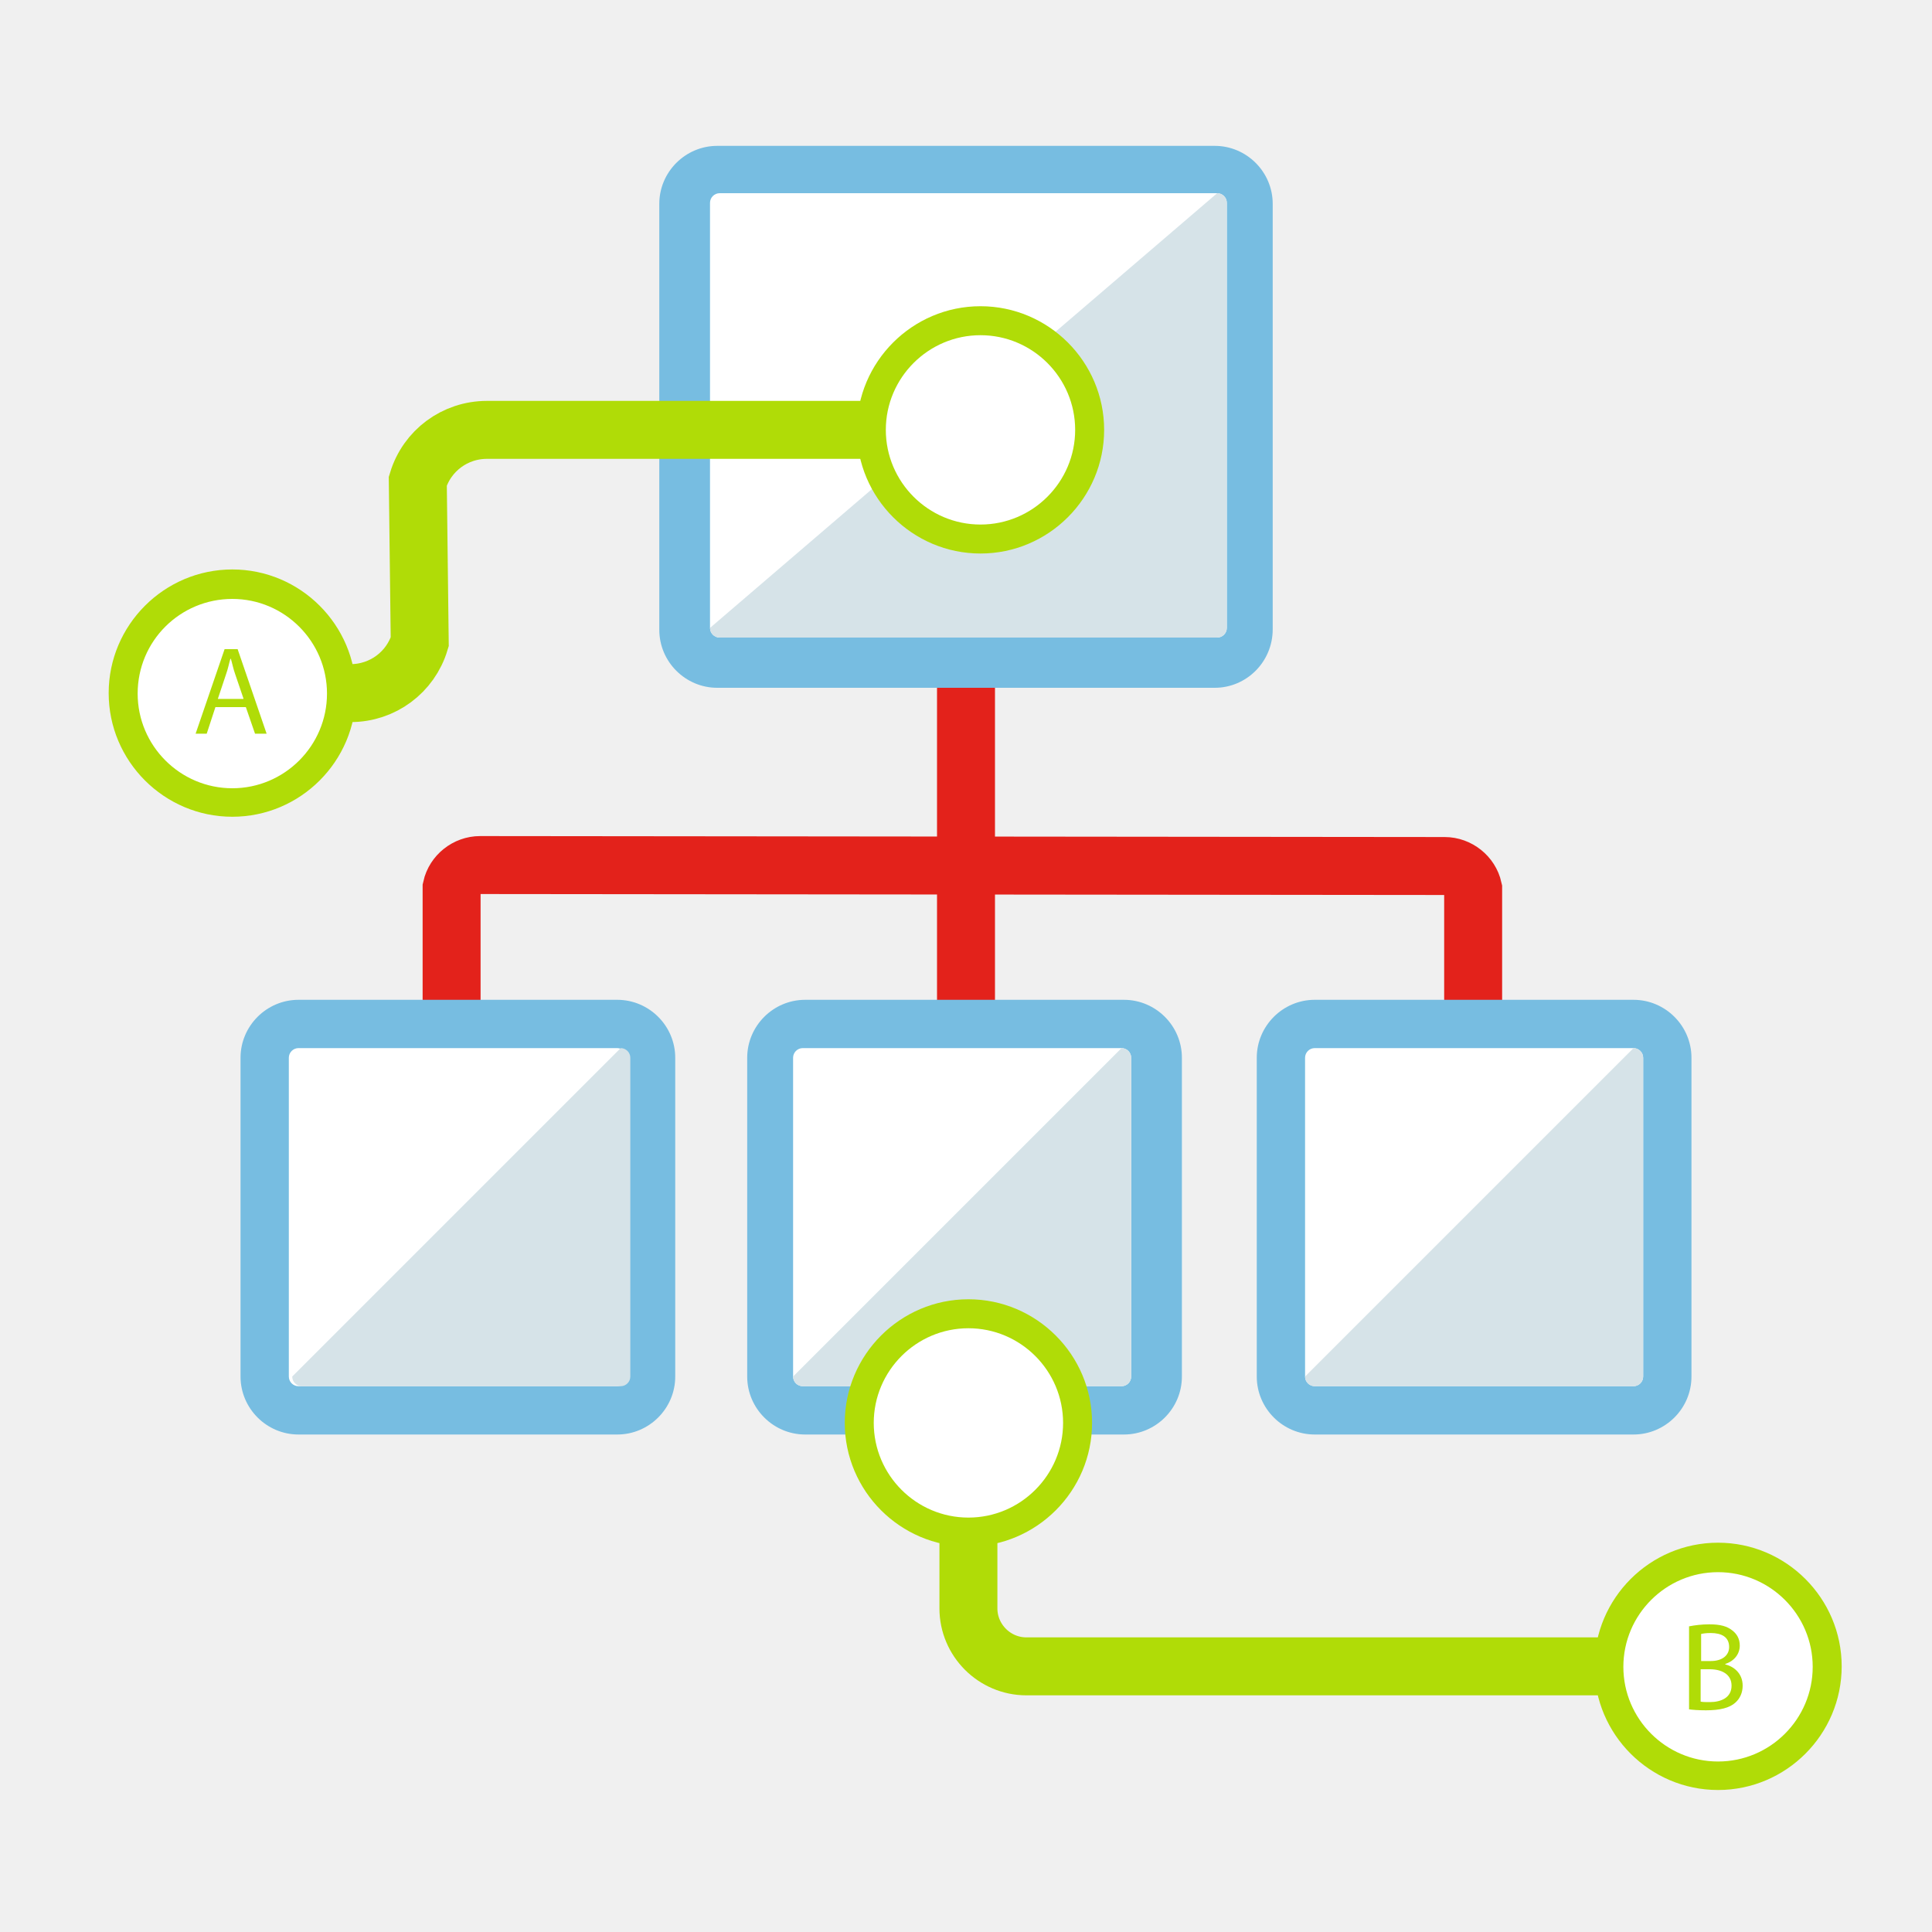
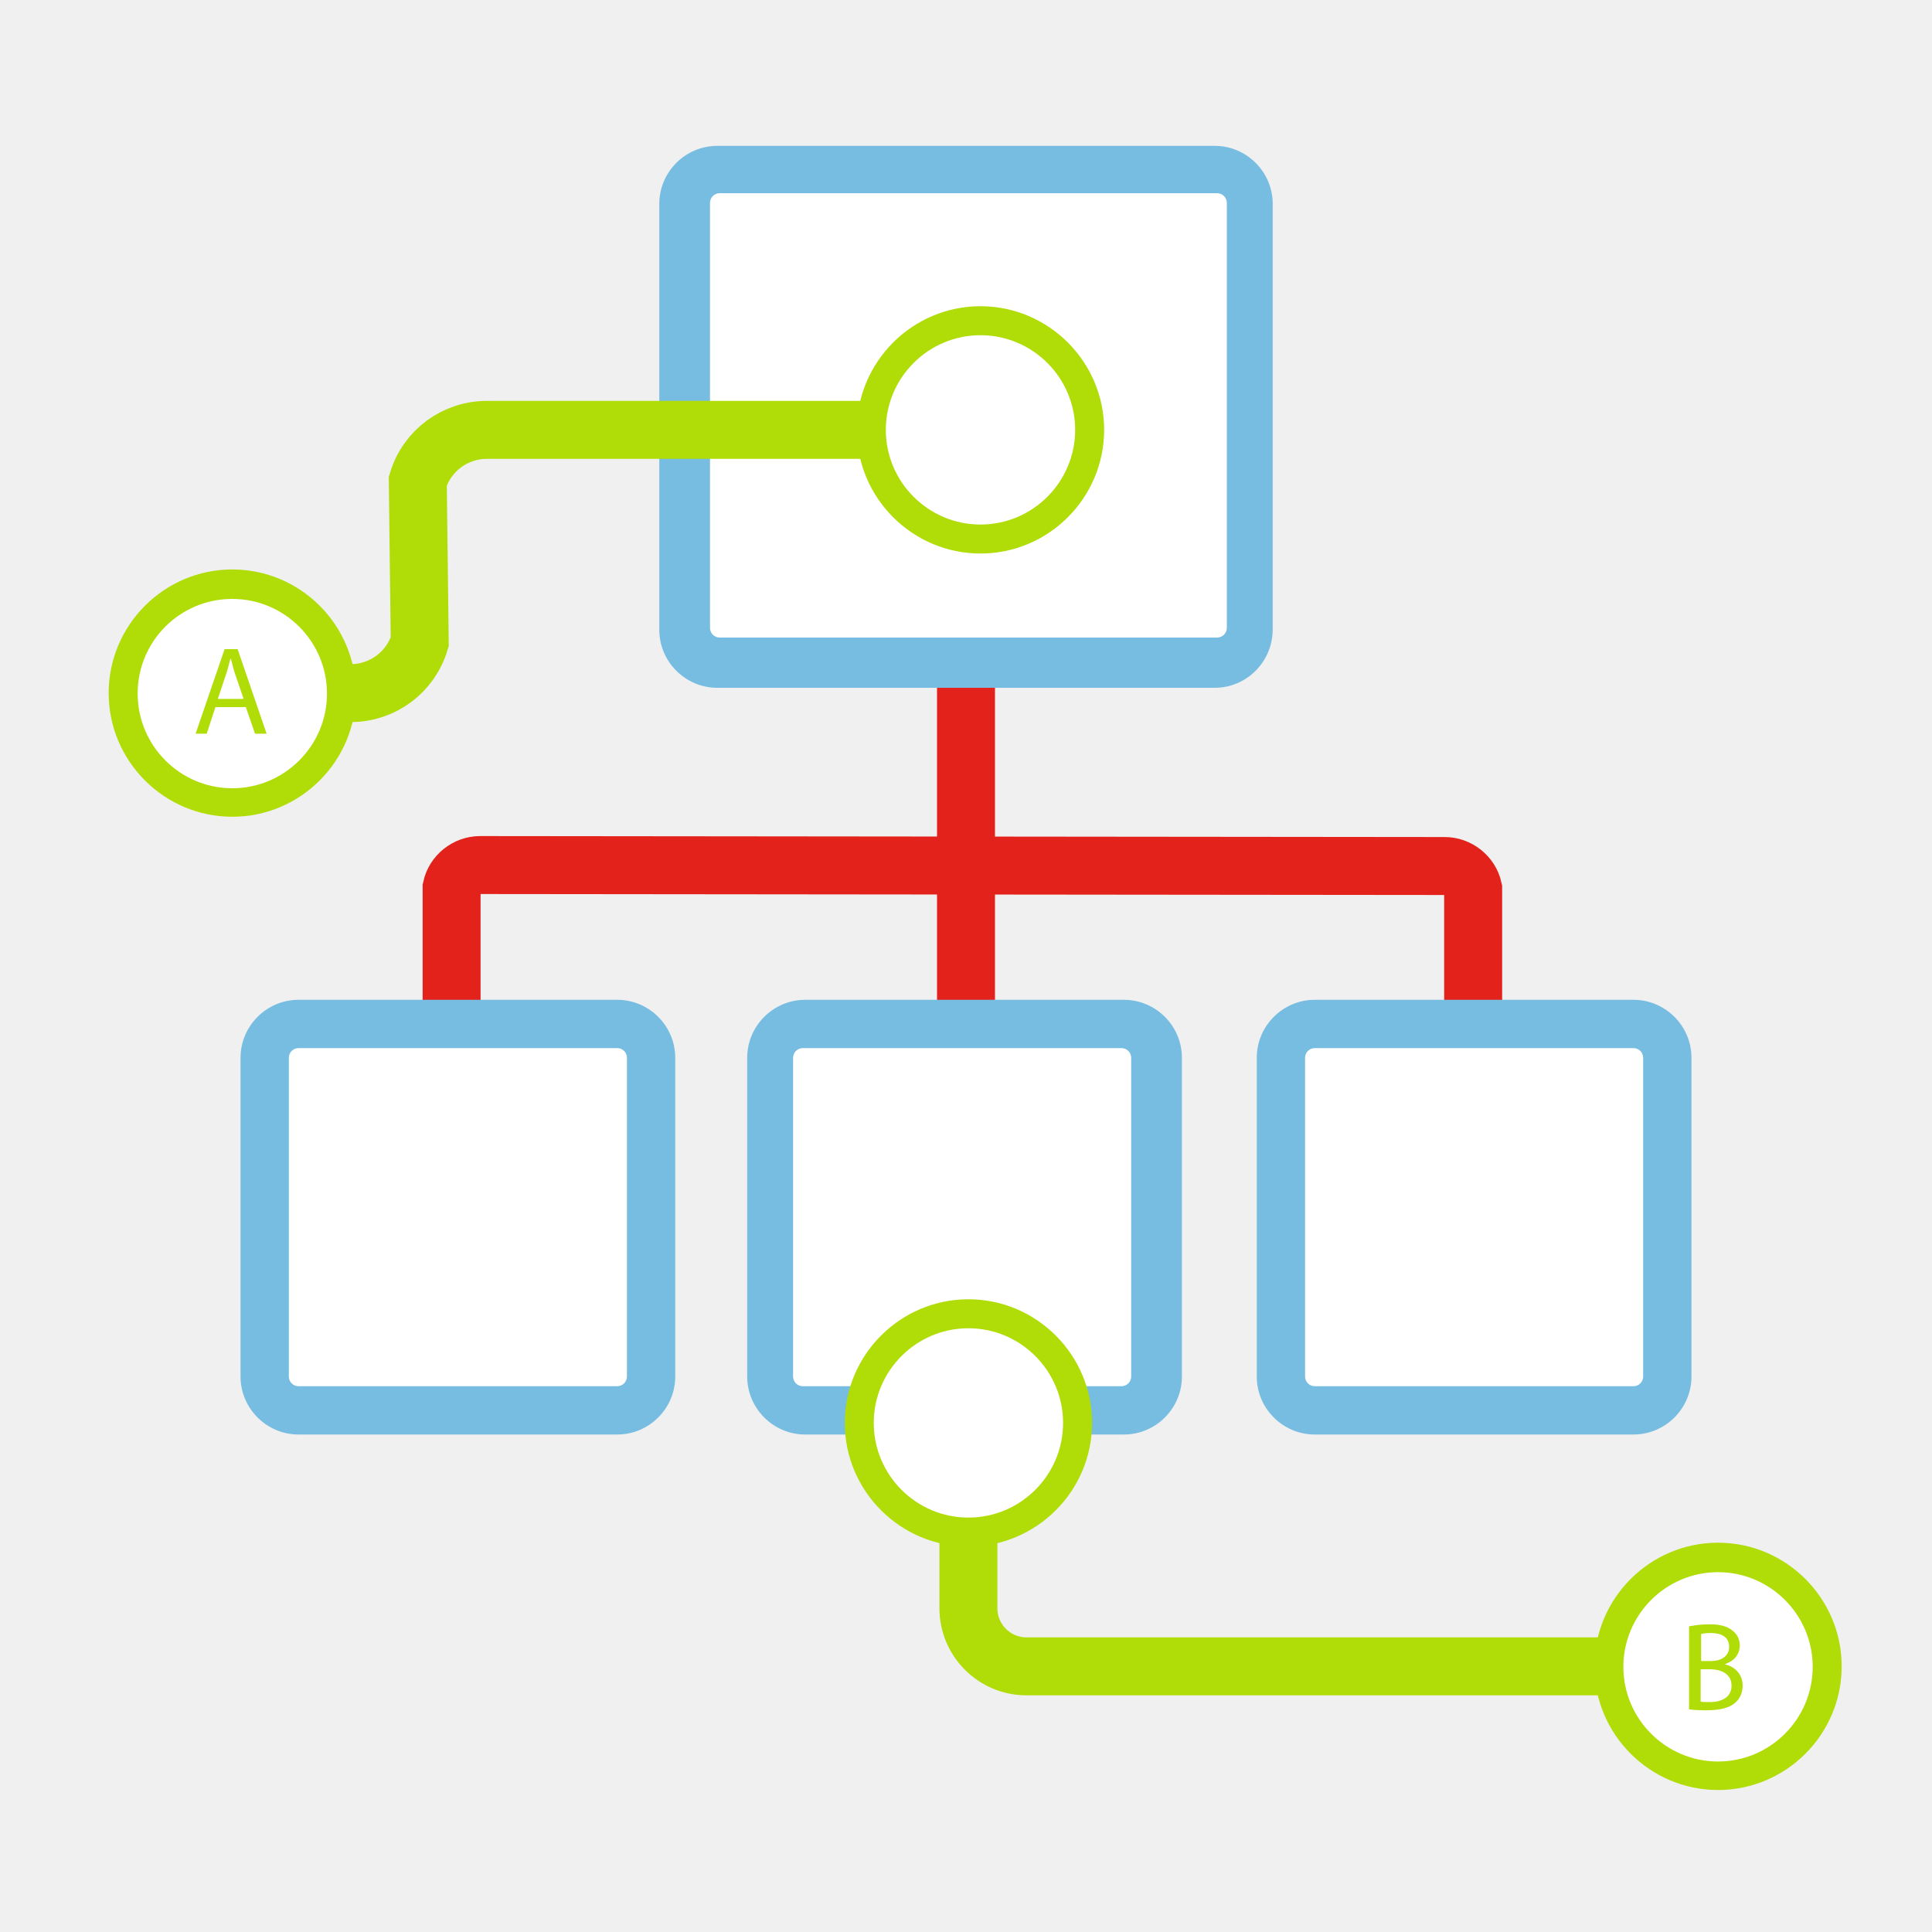
- <svg xmlns="http://www.w3.org/2000/svg" version="1.1" id="Layer_1" x="0px" y="0px" viewBox="0 0 400 400" style="enable-background:new 0 0 400 400;" xml:space="preserve">
+ <svg xmlns="http://www.w3.org/2000/svg" version="1.1" id="Layer_1" x="0px" y="0px" viewBox="-105 197 400 400" style="enable-background:new -105 197 400 400;" xml:space="preserve">
  <style type="text/css">
	.st0{fill:none;stroke:#E3221B;stroke-width:12;stroke-miterlimit:10;}
	.st1{fill:#77BDE1;}
	.st2{fill:#FFFFFF;}
- 	.st3{fill:#D6E3E8;}
- 	.st4{fill:none;stroke:#B0DC07;stroke-width:12;stroke-miterlimit:10;}
- 	.st5{fill:#B0DC07;}
+ 	.st3{fill:none;stroke:#B0DC07;stroke-width:12;stroke-miterlimit:10;}
+ 	.st4{fill:#B0DC07;}
</style>
-   <line class="st0" x1="200" y1="77" x2="200" y2="249.5" />
-   <path class="st1" d="M251.5,142.4h-103c-6.6,0-12-5.4-12-12V42.2c0-6.6,5.4-12,12-12h103c6.6,0,12,5.4,12,12v88.1  C263.5,137,258.1,142.4,251.5,142.4z" />
-   <path class="st2" d="M254,130c0,1.1-0.9,2-2,2H149c-1.1,0-2-0.9-2-2V42c0-1.1,0.9-2,2-2h103c1.1,0,2,0.9,2,2V130z" />
-   <path class="st0" d="M93.5,255v-71.2c0.6-2.7,3.1-4.7,5.9-4.7l199.7,0.2c2.8,0,5.3,2,5.9,4.7V252" />
-   <path class="st1" d="M127.8,297h-66c-6.6,0-12-5.4-12-12v-66c0-6.6,5.4-12,12-12h66c6.6,0,12,5.4,12,12v66  C139.8,291.6,134.4,297,127.8,297z" />
-   <path class="st2" d="M61.8,287c-1.1,0-2-0.9-2-2v-66c0-1.1,0.9-2,2-2h66c1.1,0,2,0.9,2,2v66c0,1.1-0.9,2-2,2H61.8z" />
-   <path class="st1" d="M338.2,297h-66c-6.6,0-12-5.4-12-12v-66c0-6.6,5.4-12,12-12h66c6.6,0,12,5.4,12,12v66  C350.2,291.6,344.8,297,338.2,297z" />
-   <path class="st1" d="M232.7,297h-66c-6.6,0-12-5.4-12-12v-66c0-6.6,5.4-12,12-12h66c6.6,0,12,5.4,12,12v66  C244.7,291.6,239.3,297,232.7,297z" />
-   <path class="st3" d="M62.5,287c-1.1,0-2-0.9-2-2l68-68c1.1,0,2,0.9,2,2v66c0,1.1-0.9,2-2,2H62.5z" />
-   <path class="st2" d="M166.2,287c-1.1,0-2-0.9-2-2v-66c0-1.1,0.9-2,2-2h66c1.1,0,2,0.9,2,2v66c0,1.1-0.9,2-2,2H166.2z" />
-   <path class="st3" d="M166.2,287c-1.1,0-2-0.9-2-2l68-68c1.1,0,2,0.9,2,2v66c0,1.1-0.9,2-2,2H166.2z" />
-   <path class="st2" d="M272.2,287c-1.1,0-2-0.9-2-2v-66c0-1.1,0.9-2,2-2h66c1.1,0,2,0.9,2,2v66c0,1.1-0.9,2-2,2H272.2z" />
-   <path class="st3" d="M272.2,287c-1.1,0-2-0.9-2-2l68-68c1.1,0,2,0.9,2,2v66c0,1.1-0.9,2-2,2H272.2z" />
+   <line class="st0" x1="95" y1="274" x2="95" y2="446.5" />
+   <path class="st1" d="M146.5,339.4h-103c-6.6,0-12-5.4-12-12v-88.2c0-6.6,5.4-12,12-12h103c6.6,0,12,5.4,12,12v88.1  C158.5,334,153.1,339.4,146.5,339.4z" />
+   <path class="st2" d="M149,327c0,1.1-0.9,2-2,2H44c-1.1,0-2-0.9-2-2v-88c0-1.1,0.9-2,2-2h103c1.1,0,2,0.9,2,2V327z" />
+   <path class="st0" d="M-11.5,452v-71.2c0.6-2.7,3.1-4.7,5.9-4.7l199.7,0.2c2.8,0,5.3,2,5.9,4.7v68" />
+   <path class="st1" d="M22.8,494h-66c-6.6,0-12-5.4-12-12v-66c0-6.6,5.4-12,12-12h66c6.6,0,12,5.4,12,12v66  C34.8,488.6,29.4,494,22.8,494z" />
+   <path class="st2" d="M-43.2,484c-1.1,0-2-0.9-2-2v-66c0-1.1,0.9-2,2-2h66c1.1,0,2,0.9,2,2v66c0,1.1-0.9,2-2,2H-43.2z" />
+   <path class="st1" d="M233.2,494h-66c-6.6,0-12-5.4-12-12v-66c0-6.6,5.4-12,12-12h66c6.6,0,12,5.4,12,12v66  C245.2,488.6,239.8,494,233.2,494z" />
+   <path class="st1" d="M127.7,494h-66c-6.6,0-12-5.4-12-12v-66c0-6.6,5.4-12,12-12h66c6.6,0,12,5.4,12,12v66  C139.7,488.6,134.3,494,127.7,494z" />
+   <path class="st2" d="M61.2,484c-1.1,0-2-0.9-2-2v-66c0-1.1,0.9-2,2-2h66c1.1,0,2,0.9,2,2v66c0,1.1-0.9,2-2,2H61.2z" />
+   <path class="st2" d="M167.2,484c-1.1,0-2-0.9-2-2v-66c0-1.1,0.9-2,2-2h66c1.1,0,2,0.9,2,2v66c0,1.1-0.9,2-2,2H167.2z" />
  <g>
    <g>
-       <path class="st4" d="M200.5,293.3V333c0,6.6,5.4,12,12,12H357" />
+       <path class="st3" d="M95.5,490.3V530c0,6.6,5.4,12,12,12H252" />
      <g>
        <g>
-           <circle class="st2" cx="200.5" cy="294.6" r="22.6" />
-           <path class="st5" d="M174.9,294.6c0,14.1,11.5,25.6,25.6,25.6c14.1,0,25.6-11.5,25.6-25.6c0-14.1-11.5-25.6-25.6-25.6      C186.4,269,174.9,280.5,174.9,294.6C174.9,308.7,174.9,280.5,174.9,294.6z M220.1,294.6c0,10.8-8.8,19.6-19.6,19.6      s-19.6-8.8-19.6-19.6c0-10.8,8.8-19.6,19.6-19.6C211.3,275,220.1,283.8,220.1,294.6C220.1,305.4,220.1,283.8,220.1,294.6z" />
+           <circle class="st2" cx="95.5" cy="491.6" r="22.6" />
+           <path class="st4" d="M69.9,491.6c0,14.1,11.5,25.6,25.6,25.6s25.6-11.5,25.6-25.6S109.6,466,95.5,466S69.9,477.5,69.9,491.6      S69.9,477.5,69.9,491.6z M115.1,491.6c0,10.8-8.8,19.6-19.6,19.6s-19.6-8.8-19.6-19.6c0-10.8,8.8-19.6,19.6-19.6      S115.1,480.8,115.1,491.6C115.1,502.4,115.1,480.8,115.1,491.6z" />
        </g>
      </g>
      <g>
        <g>
-           <circle class="st2" cx="355.7" cy="345" r="22.6" />
-           <path class="st5" d="M355.7,370.6c-14.1,0-25.6-11.5-25.6-25.6s11.5-25.6,25.6-25.6c14.1,0,25.6,11.5,25.6,25.6      S369.8,370.6,355.7,370.6C341.6,370.6,369.8,370.6,355.7,370.6z M355.7,325.5c-10.8,0-19.6,8.8-19.6,19.6s8.8,19.6,19.6,19.6      c10.8,0,19.6-8.8,19.6-19.6S366.5,325.5,355.7,325.5C344.9,325.5,366.5,325.5,355.7,325.5z" />
-         </g>
-       </g>
-     </g>
-   </g>
-   <path class="st3" d="M254,130c0,1.1-0.9,2-2,2H149c-1.1,0-2-0.9-2-2l105-90c1.1,0,2,0.9,2,2V130z" />
-   <g>
-     <g>
-       <path class="st4" d="M46.8,143.5h25.8c6.6,0,12.4-4.3,14.3-10.6l-0.4-33.3c1.9-6.3,7.7-10.6,14.3-10.6h103.4" />
-       <g>
-         <g>
-           <circle class="st2" cx="48.1" cy="143.5" r="22.6" />
-           <path class="st5" d="M48.1,169.1c14.1,0,25.6-11.5,25.6-25.6c0-14.1-11.5-25.6-25.6-25.6c-14.1,0-25.6,11.5-25.6,25.6      C22.5,157.6,34,169.1,48.1,169.1C62.2,169.1,34,169.1,48.1,169.1z M48.1,124c10.8,0,19.6,8.8,19.6,19.6      c0,10.8-8.8,19.6-19.6,19.6c-10.8,0-19.6-8.8-19.6-19.6C28.5,132.7,37.3,124,48.1,124C58.9,124,37.3,124,48.1,124z" />
-         </g>
-       </g>
-       <g>
-         <g>
-           <circle class="st2" cx="203" cy="89" r="22.6" />
-           <path class="st5" d="M203,114.6c-14.1,0-25.6-11.5-25.6-25.6s11.5-25.6,25.6-25.6c14.1,0,25.6,11.5,25.6,25.6      S217.1,114.6,203,114.6C188.9,114.6,217.1,114.6,203,114.6z M203,69.4c-10.8,0-19.6,8.8-19.6,19.6s8.8,19.6,19.6,19.6      c10.8,0,19.6-8.8,19.6-19.6S213.8,69.4,203,69.4C192.2,69.4,213.8,69.4,203,69.4z" />
+           <circle class="st2" cx="250.7" cy="542" r="22.6" />
+           <path class="st4" d="M250.7,567.6c-14.1,0-25.6-11.5-25.6-25.6s11.5-25.6,25.6-25.6s25.6,11.5,25.6,25.6      S264.8,567.6,250.7,567.6C236.6,567.6,264.8,567.6,250.7,567.6z M250.7,522.5c-10.8,0-19.6,8.8-19.6,19.6      c0,10.8,8.8,19.6,19.6,19.6c10.8,0,19.6-8.8,19.6-19.6C270.3,531.3,261.5,522.5,250.7,522.5      C239.9,522.5,261.5,522.5,250.7,522.5z" />
        </g>
      </g>
    </g>
  </g>
  <g>
-     <path class="st5" d="M44.6,146.4l-1.8,5.5h-2.3l6-17.5h2.7l6,17.5h-2.4l-1.9-5.5H44.6z M50.4,144.6l-1.7-5   c-0.4-1.1-0.6-2.2-0.9-3.2h-0.1c-0.3,1-0.5,2.1-0.9,3.2l-1.7,5.1H50.4z" />
+     <g>
+       <path class="st3" d="M-58.2,340.5h25.8c6.6,0,12.4-4.3,14.3-10.6l-0.4-33.3c1.9-6.3,7.7-10.6,14.3-10.6H99.2" />
+       <g>
+         <g>
+           <circle class="st2" cx="-56.9" cy="340.5" r="22.6" />
+           <path class="st4" d="M-56.9,366.1c14.1,0,25.6-11.5,25.6-25.6s-11.5-25.6-25.6-25.6s-25.6,11.5-25.6,25.6S-71,366.1-56.9,366.1      S-71,366.1-56.9,366.1z M-56.9,321c10.8,0,19.6,8.8,19.6,19.6s-8.8,19.6-19.6,19.6s-19.6-8.8-19.6-19.6      C-76.5,329.7-67.7,321-56.9,321S-67.7,321-56.9,321z" />
+         </g>
+       </g>
+       <g>
+         <g>
+           <circle class="st2" cx="98" cy="286" r="22.6" />
+           <path class="st4" d="M98,311.6c-14.1,0-25.6-11.5-25.6-25.6s11.5-25.6,25.6-25.6s25.6,11.5,25.6,25.6S112.1,311.6,98,311.6      S112.1,311.6,98,311.6z M98,266.4c-10.8,0-19.6,8.8-19.6,19.6s8.8,19.6,19.6,19.6s19.6-8.8,19.6-19.6S108.8,266.4,98,266.4      S108.8,266.4,98,266.4z" />
+         </g>
+       </g>
+     </g>
  </g>
  <g>
-     <path class="st5" d="M349.8,336.7c1-0.2,2.5-0.4,4.1-0.4c2.3,0,3.7,0.4,4.8,1.3c0.9,0.7,1.5,1.7,1.5,3.1c0,1.7-1.1,3.2-3,3.8v0.1   c1.7,0.4,3.6,1.8,3.6,4.4c0,1.5-0.6,2.7-1.5,3.5c-1.2,1.1-3.2,1.6-6.1,1.6c-1.6,0-2.8-0.1-3.5-0.2V336.7z M352.1,343.9h2.1   c2.4,0,3.8-1.2,3.8-2.9c0-2.1-1.6-2.9-3.8-2.9c-1,0-1.6,0.1-2,0.2V343.9z M352.1,352.3c0.4,0.1,1.1,0.1,1.9,0.1   c2.3,0,4.5-0.9,4.5-3.4c0-2.4-2.1-3.4-4.5-3.4h-1.9V352.3z" />
+     <path class="st4" d="M-60.4,343.4l-1.8,5.5h-2.3l6-17.5h2.7l6,17.5h-2.4l-1.9-5.5H-60.4z M-54.6,341.6l-1.7-5   c-0.4-1.1-0.6-2.2-0.9-3.2h-0.1c-0.3,1-0.5,2.1-0.9,3.2l-1.7,5.1h5.3V341.6z" />
+   </g>
+   <g>
+     <path class="st4" d="M244.8,533.7c1-0.2,2.5-0.4,4.1-0.4c2.3,0,3.7,0.4,4.8,1.3c0.9,0.7,1.5,1.7,1.5,3.1c0,1.7-1.1,3.2-3,3.8v0.1   c1.7,0.4,3.6,1.8,3.6,4.4c0,1.5-0.6,2.7-1.5,3.5c-1.2,1.1-3.2,1.6-6.1,1.6c-1.6,0-2.8-0.1-3.5-0.2v-17.2H244.8z M247.1,540.9h2.1   c2.4,0,3.8-1.2,3.8-2.9c0-2.1-1.6-2.9-3.8-2.9c-1,0-1.6,0.1-2,0.2v5.6H247.1z M247.1,549.3c0.4,0.1,1.1,0.1,1.9,0.1   c2.3,0,4.5-0.9,4.5-3.4c0-2.4-2.1-3.4-4.5-3.4h-1.9V549.3z" />
  </g>
</svg>
